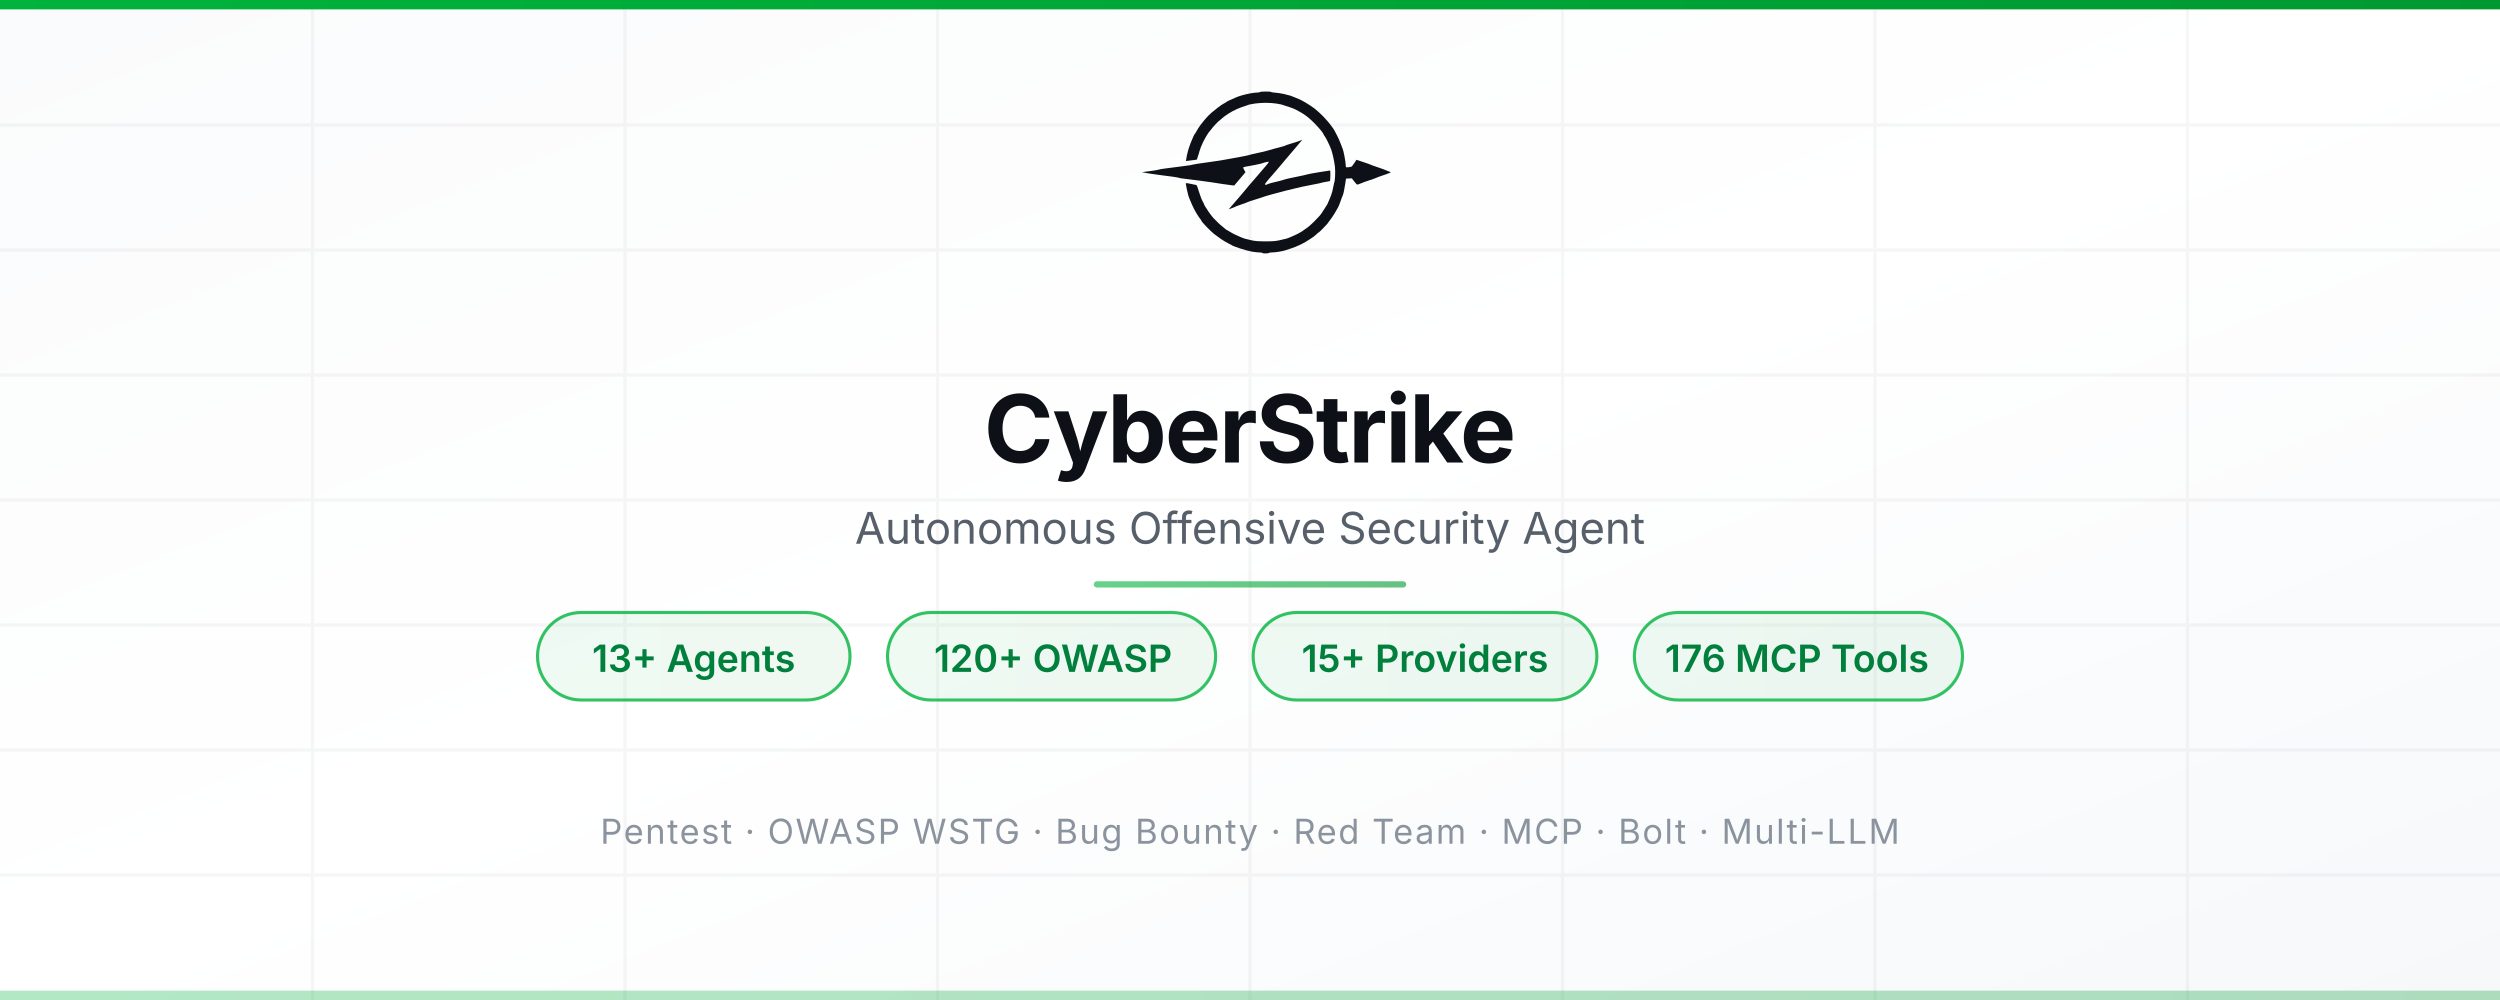
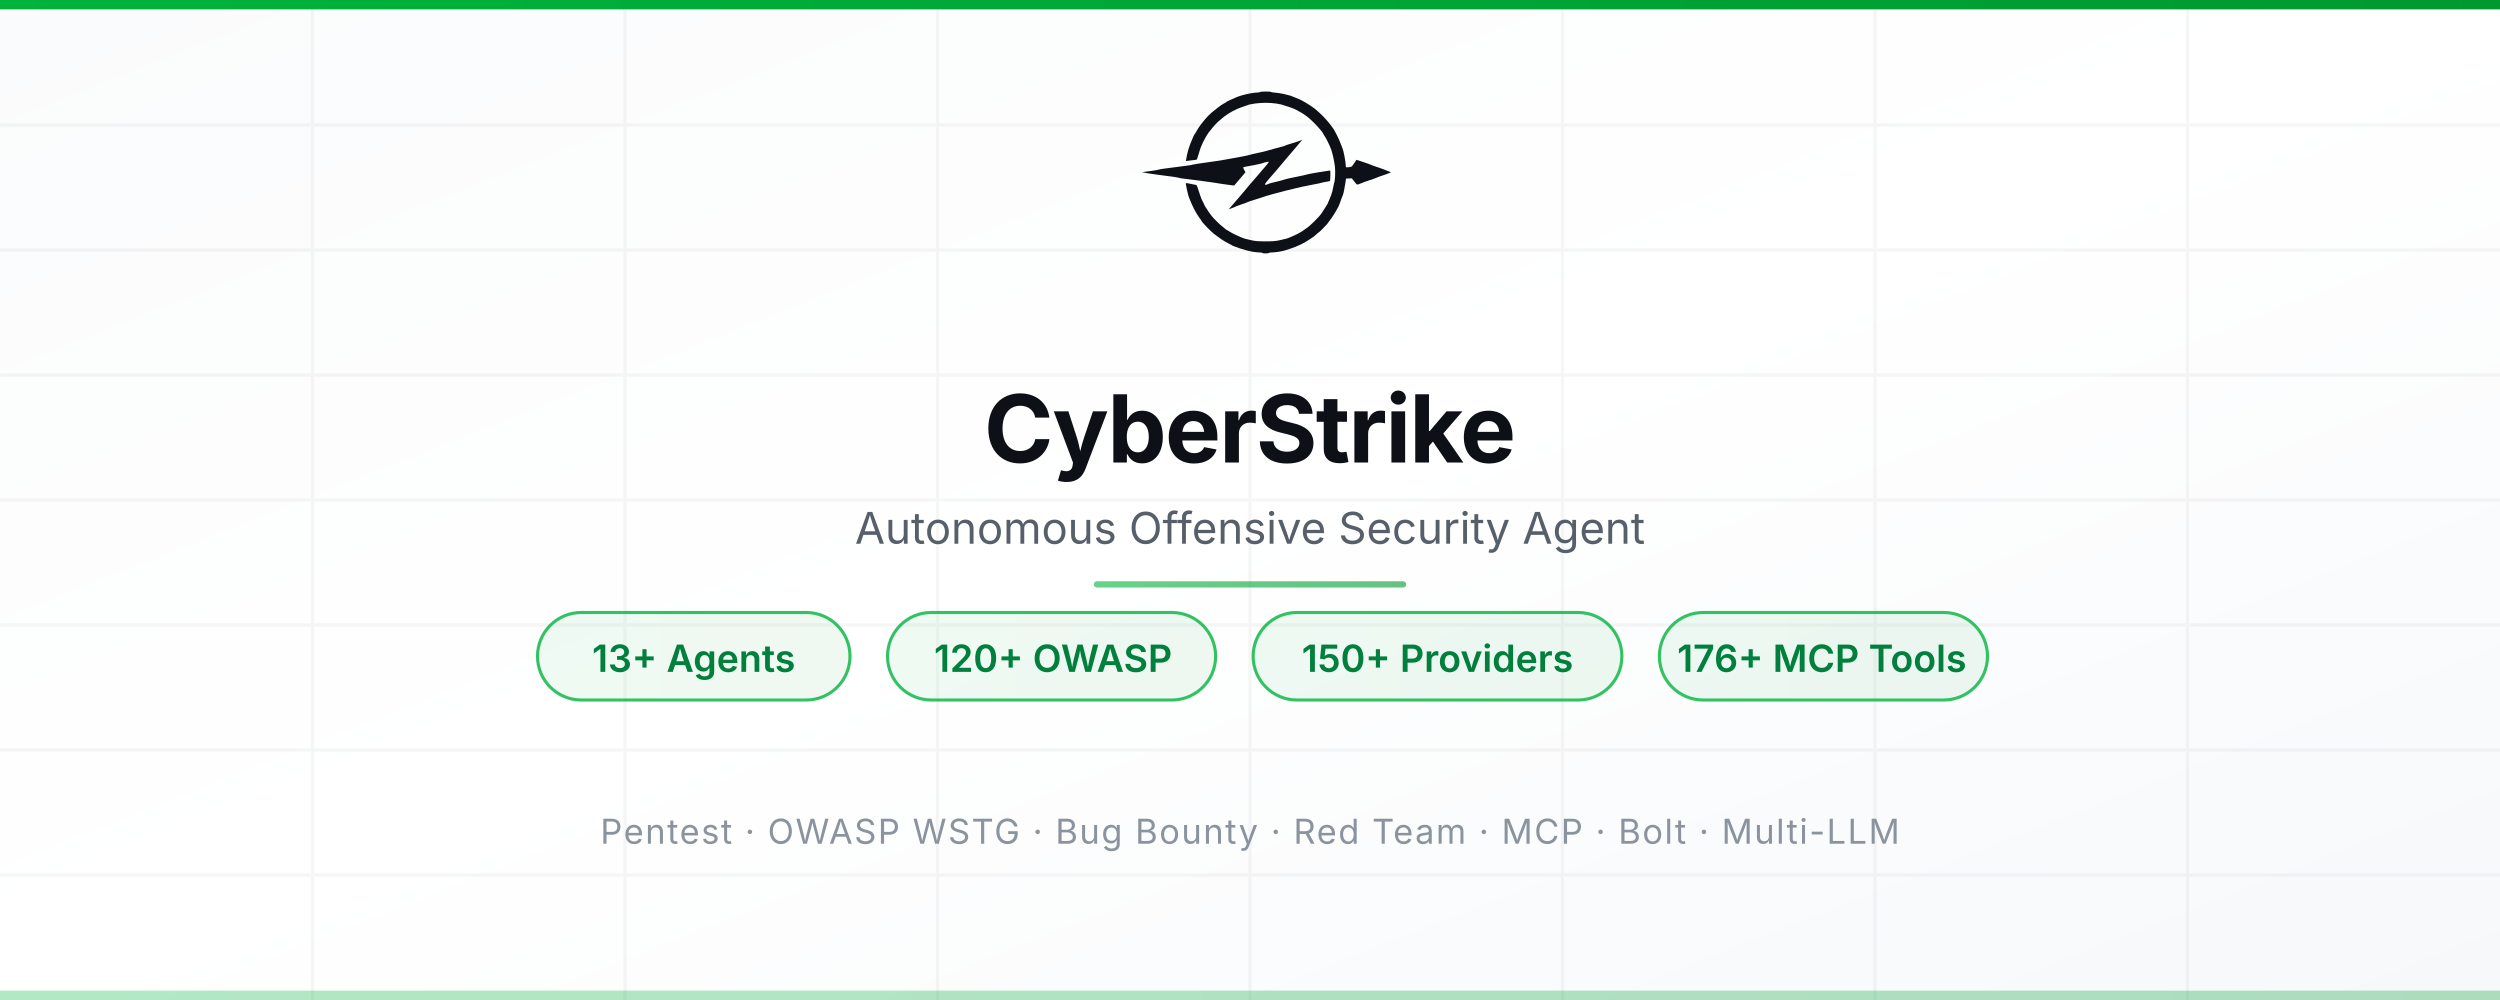
<svg xmlns="http://www.w3.org/2000/svg" width="800" height="320" viewBox="0 0 800 320">
  <defs>
    <linearGradient id="bg" x1="0%" y1="0%" x2="100%" y2="100%">
      <stop offset="0%" style="stop-color:#fafbfc" />
      <stop offset="50%" style="stop-color:#ffffff" />
      <stop offset="100%" style="stop-color:#f6f8fa" />
    </linearGradient>
    <linearGradient id="accent" x1="0%" y1="0%" x2="100%" y2="0%">
      <stop offset="0%" style="stop-color:#00b33c" />
      <stop offset="100%" style="stop-color:#009930" />
    </linearGradient>
    <linearGradient id="accent2" x1="0%" y1="0%" x2="100%" y2="0%">
      <stop offset="0%" style="stop-color:#00b33c;stop-opacity:0.08" />
      <stop offset="100%" style="stop-color:#009930;stop-opacity:0.08" />
    </linearGradient>
  </defs>
  <rect width="800" height="320" fill="url(#bg)" />
  <g opacity="0.04">
    <line x1="0" y1="40" x2="800" y2="40" stroke="#0d1117" stroke-width="1" />
    <line x1="0" y1="80" x2="800" y2="80" stroke="#0d1117" stroke-width="1" />
    <line x1="0" y1="120" x2="800" y2="120" stroke="#0d1117" stroke-width="1" />
    <line x1="0" y1="160" x2="800" y2="160" stroke="#0d1117" stroke-width="1" />
    <line x1="0" y1="200" x2="800" y2="200" stroke="#0d1117" stroke-width="1" />
    <line x1="0" y1="240" x2="800" y2="240" stroke="#0d1117" stroke-width="1" />
    <line x1="0" y1="280" x2="800" y2="280" stroke="#0d1117" stroke-width="1" />
    <line x1="100" y1="0" x2="100" y2="320" stroke="#0d1117" stroke-width="1" />
    <line x1="200" y1="0" x2="200" y2="320" stroke="#0d1117" stroke-width="1" />
    <line x1="300" y1="0" x2="300" y2="320" stroke="#0d1117" stroke-width="1" />
    <line x1="400" y1="0" x2="400" y2="320" stroke="#0d1117" stroke-width="1" />
    <line x1="500" y1="0" x2="500" y2="320" stroke="#0d1117" stroke-width="1" />
    <line x1="600" y1="0" x2="600" y2="320" stroke="#0d1117" stroke-width="1" />
    <line x1="700" y1="0" x2="700" y2="320" stroke="#0d1117" stroke-width="1" />
  </g>
  <g transform="translate(365, 15) scale(0.157)" fill="#0d1117">
    <path opacity="1" d="m243.55 92c-0.3 0.55-2.69 1-5.3 1-2.61 0-8.8 0.72-13.75 1.59-4.95 0.88-12.82 2.69-17.5 4.03-4.68 1.35-10.3 3.3-12.5 4.33-2.2 1.04-7.38 3.34-11.5 5.1-4.13 1.77-7.95 3.77-8.5 4.45-0.55 0.69-2.58 1.91-4.5 2.73-1.93 0.82-7.55 4.61-12.5 8.42-4.95 3.82-10.76 8.5-12.91 10.4-2.16 1.9-5.08 4.63-6.5 6.08-1.43 1.45-4.51 4.82-6.85 7.5-2.34 2.68-6.59 8.02-9.44 11.87-2.85 3.85-6.17 9.03-7.38 11.5-1.21 2.47-2.86 5.18-3.67 6-0.81 0.82-2.25 3.3-3.21 5.5-0.95 2.2-3.75 8.95-6.22 15-2.7 6.62-5.45 15.78-6.9 23-1.33 6.6-2.3 12.08-2.17 12.18 0.14 0.1 4.75-0.46 10.25-1.23 5.5-0.78 10.56-1.42 11.25-1.43 0.69-0.01 1.54-1.48 1.89-3.27 0.35-1.79 1.01-3.93 1.47-4.75 0.46-0.82 1.76-5.1 2.88-9.5 1.13-4.4 4.65-13.18 7.82-19.5 3.17-6.32 7.73-14.2 10.14-17.5 2.4-3.3 6.89-8.9 9.96-12.44 3.07-3.54 7.61-8.34 10.09-10.66 2.47-2.32 7.87-6.88 12-10.13 4.12-3.26 12.22-8.43 18-11.49 5.77-3.07 14.32-6.79 19-8.28 4.67-1.48 9.4-3.06 10.5-3.51 1.1-0.44 2.9-1.1 4-1.45 1.1-0.35 6.39-1.29 11.75-2.09 5.36-0.8 15.26-1.44 22-1.43 6.74 0.01 16.3 0.68 21.25 1.5 4.95 0.82 9.9 1.74 11 2.04 1.1 0.31 2.9 0.95 4 1.41 1.1 0.47 6.05 2.08 11 3.57 4.95 1.5 11.02 3.86 13.5 5.24 2.48 1.39 6.98 3.84 10 5.45 3.02 1.62 8.65 5.3 12.5 8.18 3.85 2.88 11.14 9.48 16.21 14.67 5.06 5.18 11.27 12.12 13.79 15.42 2.52 3.3 4.55 6.45 4.52 7-0.03 0.55 0.77 1.9 1.78 3 1.02 1.1 4.16 6.72 6.98 12.5 2.82 5.78 6.02 13.2 7.1 16.5 1.09 3.3 2.94 10.5 4.13 16 1.18 5.5 2.57 13.6 3.07 18 0.5 4.4 0.63 12.95 0.29 19-0.34 6.05-0.95 11.45-1.36 12-0.4 0.55-1.04 3.02-1.42 5.5-0.38 2.48-1.62 8.32-2.75 13-1.14 4.68-3.82 12.21-5.95 16.75-2.14 4.54-3.88 8.59-3.87 9 0.01 0.41-2.91 5.14-6.5 10.5-3.59 5.36-6.51 9.86-6.49 10 0.02 0.14-1.45 1.99-3.25 4.12-1.8 2.14-6.74 7.31-10.96 11.5-4.23 4.2-10.08 9.49-13 11.76-2.93 2.27-8.47 6.17-12.32 8.67-3.85 2.49-10.38 5.93-14.5 7.65-4.13 1.71-8.4 3.61-9.5 4.22-1.1 0.61-4.02 1.72-6.5 2.45-2.48 0.74-9.23 2.34-15 3.56-8.75 1.85-13.59 2.22-29 2.18-15.3-0.04-20.23-0.43-28.5-2.26-5.5-1.22-11.57-2.7-13.5-3.28-1.93-0.59-5.3-1.87-7.5-2.84-2.2-0.97-7.15-3.19-11-4.93-3.85-1.74-9.36-4.72-12.25-6.61-2.89-1.89-5.59-3.43-6-3.41-0.41 0.02-2.33-1.47-4.25-3.31-1.93-1.83-4.25-3.76-5.16-4.28-0.91-0.52-4.51-3.68-8-7.03-3.49-3.35-8.03-7.97-10.09-10.25-2.06-2.29-6.13-7.65-9.04-11.91-2.91-4.26-6.29-9.44-7.5-11.5-1.22-2.06-2.21-4.2-2.21-4.75 0-0.55-1.09-2.69-2.43-4.75-1.33-2.06-3.85-8.25-5.59-13.75-1.75-5.5-3.52-10.9-3.94-12-0.43-1.1-1.18-3.35-1.68-5-0.83-2.76-1.41-3.08-7.38-4.06-3.56-0.58-7.16-1.33-7.98-1.67-0.83-0.34-2.96-0.77-4.74-0.95-2.09-0.21-3.24 0.12-3.25 0.93-0.01 0.69 0.92 5.64 2.05 11 1.13 5.36 2.53 11.32 3.12 13.25 0.58 1.93 1.64 4.85 2.36 6.5 0.72 1.65 3.02 7.05 5.11 12 2.09 4.95 6.27 13.05 9.3 18 3.03 4.95 6.53 10.13 7.78 11.5 1.25 1.37 2.28 3.06 2.27 3.75 0 0.69 4.61 6.04 10.25 11.9 5.64 5.86 12.65 12.5 15.59 14.75 2.93 2.26 9.01 6.7 13.5 9.89 4.49 3.18 11.53 7.4 15.66 9.37 4.12 1.97 7.72 3.93 8 4.34 0.27 0.42 7.25 3.02 15.5 5.77 8.25 2.75 19.27 5.73 24.5 6.62 5.22 0.89 12.09 1.62 15.25 1.62 3.17-0.01 5.75 0.44 5.75 0.99 0 0.56 2.83 1 6.5 1 3.57 0 6.73-0.45 7-1 0.27-0.55 3.09-1 6.25-1 3.16 0 9.8-0.7 14.75-1.57 4.95-0.86 9.9-1.94 11-2.4 1.1-0.46 6.73-2.27 12.5-4.02 5.77-1.76 15.34-5.63 21.25-8.6 5.91-2.98 13.9-7.66 17.75-10.41 3.85-2.75 7.23-5 7.5-5 0.27 0 2.64-2.03 5.25-4.51 2.61-2.47 5.09-4.5 5.5-4.5 0.41 0.01 3.89-3.25 7.72-7.24 3.84-3.99 8-8.39 9.25-9.79 1.26-1.4 5.26-6.8 8.89-12 3.64-5.2 7.86-11.94 9.39-14.96 1.52-3.02 3.09-5.73 3.48-6 0.39-0.27 2.08-4.1 3.75-8.5 1.66-4.4 3.59-9.8 4.28-12 0.69-2.2 1.61-4.45 2.05-5 0.44-0.55 1.54-4.6 2.45-9 0.91-4.4 2.21-11.82 2.88-16.5l1.21-8.5 11.9-0.56c9.41 12.48 10.3 13.19 12.5 12.6 1.37-0.36 4.3-1.51 6.5-2.56 2.2-1.04 9.62-3.73 16.5-5.96 6.87-2.23 13.62-4.65 15-5.38 1.37-0.74 7.67-3.06 14-5.16 6.32-2.1 12.4-4.35 13.5-4.98 1.84-1.07 1.69-1.26-2-2.44-2.2-0.71-5.8-2.12-8-3.14-2.2-1.03-9.63-3.73-16.5-6-6.88-2.28-12.95-4.48-13.5-4.9-0.55-0.41-6.85-2.68-14-5.03-7.15-2.36-13.45-4.46-14-4.68-0.55-0.22-1.6 0.86-2.34 2.4-0.74 1.53-2.01 3.47-2.82 4.29-0.82 0.82-2.27 2.85-3.23 4.5-1.5 2.57-2.52 3.09-7.18 3.64-2.99 0.35-5.77 0.46-6.18 0.25-0.41-0.22-0.75-2.42-0.75-4.89 0-2.47-1.13-10.35-2.5-17.5-1.38-7.15-2.95-13.79-3.5-14.75-0.55-0.96-2.51-6.03-4.35-11.25-1.85-5.22-5.37-13.1-7.84-17.5-2.46-4.4-4.72-8.68-5.02-9.5-0.3-0.82-3.38-5.32-6.85-10-3.47-4.68-10.61-12.94-15.87-18.37-5.26-5.43-13.17-12.62-17.57-15.98-4.4-3.36-12.73-8.86-18.5-12.22-5.77-3.36-11.63-6.46-13-6.89-1.38-0.43-4.75-1.81-7.5-3.07-2.75-1.26-7.25-3.05-10-3.96-2.75-0.92-9.05-2.54-14-3.61-4.95-1.06-12.75-2.22-17.33-2.57-4.58-0.34-8.3-1.01-8.25-1.48 0.04-0.47-4.85-0.85-10.87-0.85-6.27 0-11.19 0.43-11.5 1z" />
    <path opacity="1" d="m326.5 190.55c-1.65 0.85-9.3 3.41-17 5.69-7.7 2.29-14.23 4.44-14.5 4.79-0.27 0.35-2.3 1.12-4.5 1.7-2.2 0.58-9.4 2.47-16 4.19-6.6 1.73-13.8 3.79-16 4.58-2.2 0.79-10.75 2.83-19 4.53-8.25 1.7-15.68 3.45-16.5 3.89-0.82 0.45-7.8 2-15.5 3.45-7.7 1.44-19.18 3.55-25.5 4.68-6.32 1.13-15.1 2.7-19.5 3.48-4.4 0.79-18.35 2.81-31 4.5-12.65 1.68-23.9 3.44-25 3.91-1.1 0.47-6.05 1.37-11 2-4.95 0.63-15.53 2.03-23.5 3.11-7.97 1.08-18.55 2.45-23.5 3.05-4.95 0.6-9.9 1.47-11 1.94-1.1 0.47-6.72 1.52-12.5 2.34-5.78 0.82-13.2 1.83-16.5 2.24l-6 0.74c6.2 1.19 10.47 1.99 13.5 2.54 3.02 0.56 12.7 1.94 21.5 3.08 8.8 1.14 21.17 2.76 27.5 3.59 6.33 0.84 12.4 1.91 13.5 2.4 1.1 0.48 4.47 1.11 7.5 1.39 3.03 0.28 16.3 1.93 29.5 3.67 13.2 1.74 26.47 3.56 29.5 4.05 3.03 0.49 12.7 2 21.5 3.35 8.8 1.36 17.87 2.6 20.17 2.77l4.16 0.3 22.9-27c-3.65-6.2-4.71-8.56-4.72-9.25 0-0.69 1.68-1.51 3.74-1.83 2.06-0.32 10.72-1.93 19.25-3.57 8.53-1.65 15.95-3.36 16.5-3.81 0.55-0.44 3.36-1.31 6.25-1.92 2.89-0.62 5.48-1.12 5.75-1.12 0.27 0 0.5 0.45 0.5 1 0 0.55-3.26 4.76-7.25 9.36-3.99 4.59-12.78 14.83-19.54 22.75-6.76 7.91-13.51 15.73-15 17.37-1.49 1.64-3.39 3.95-4.21 5.14-0.82 1.19-6.91 8.4-13.52 16.02-6.62 7.62-14.27 16.47-17 19.67l-4.98 5.8c9.3-3.33 12.45-4.66 13-5.1 0.55-0.45 6.62-2.73 13.5-5.08 6.87-2.35 12.72-4.56 13-4.91 0.28-0.35 7.03-2.59 15-4.97 7.97-2.39 15.4-4.79 16.5-5.35 1.1-0.55 9.2-2.98 18-5.39 8.8-2.42 20.27-5.47 25.5-6.79 5.23-1.31 13.55-3.33 18.5-4.49 4.95-1.16 12.82-3 17.5-4.09 4.68-1.09 14.8-3.11 22.5-4.5 7.7-1.39 14.9-2.91 16-3.39 1.1-0.48 5.37-1.39 9.5-2.02 4.12-0.64 7.73-1.39 8-1.67 0.27-0.29 0.61-5.21 0.75-10.94 0.19-7.81-0.06-10.42-1-10.41-0.69 0-10.93 1.59-22.75 3.53-11.82 1.93-22.4 3.93-23.5 4.44-1.1 0.52-11.45 2.81-23 5.1-11.55 2.29-21.68 4.55-22.5 5.01-0.82 0.46-6.23 2.04-12 3.5-5.77 1.47-12.3 3.03-14.5 3.48-2.2 0.44-5.35 1.47-7 2.29-1.65 0.81-3.85 1.63-4.9 1.81-1.04 0.18-2.05-0.23-2.25-0.92-0.19-0.69 2.91-4.97 6.9-9.51 3.99-4.54 11.32-12.98 16.29-18.75 4.97-5.77 10.82-12.7 13-15.41 2.18-2.7 5.08-6.19 6.46-7.74 1.37-1.56 3.92-4.52 5.66-6.59 1.74-2.06 8.83-10.39 15.75-18.5 6.91-8.11 12.47-14.75 12.33-14.74-0.13 0-1.59 0.7-3.24 1.54z" />
  </g>
  <text x="400" y="148" text-anchor="middle" fill="#0d1117" font-family="system-ui, -apple-system, 'Segoe UI', sans-serif" font-size="30" font-weight="700" letter-spacing="-0.5">CyberStrike</text>
  <text x="400" y="174" text-anchor="middle" fill="#57606a" font-family="system-ui, -apple-system, 'Segoe UI', sans-serif" font-size="14" font-weight="400">Autonomous Offensive Security Agent</text>
  <rect x="350" y="186" width="100" height="2" rx="1" fill="url(#accent)" opacity="0.6" />
  <g transform="translate(400, 210)" text-anchor="middle">
    <rect x="-228" y="-14" width="100" height="28" rx="14" fill="url(#accent2)" stroke="#00b33c" stroke-width="1" opacity="0.8" />
    <text x="-178" y="5" fill="#00803c" font-family="system-ui, -apple-system, sans-serif" font-size="12" font-weight="600">13+ Agents</text>
    <rect x="-116" y="-14" width="105" height="28" rx="14" fill="url(#accent2)" stroke="#00b33c" stroke-width="1" opacity="0.8" />
    <text x="-63" y="5" fill="#00803c" font-family="system-ui, -apple-system, sans-serif" font-size="12" font-weight="600">120+ OWASP</text>
-     <rect x="1" y="-14" width="110" height="28" rx="14" fill="url(#accent2)" stroke="#00b33c" stroke-width="1" opacity="0.8" />
-     <text x="56" y="5" fill="#00803c" font-family="system-ui, -apple-system, sans-serif" font-size="12" font-weight="600">15+ Providers</text>
-     <rect x="123" y="-14" width="105" height="28" rx="14" fill="url(#accent2)" stroke="#00b33c" stroke-width="1" opacity="0.8" />
-     <text x="175" y="5" fill="#00803c" font-family="system-ui, -apple-system, sans-serif" font-size="12" font-weight="600">176 MCP Tools</text>
+     <rect x="1" y="-14" width="118" height="28" rx="14" fill="url(#accent2)" stroke="#00b33c" stroke-width="1" opacity="0.8" />
+     <text x="60" y="5" fill="#00803c" font-family="system-ui, -apple-system, sans-serif" font-size="12" font-weight="600">150+ Providers</text>
+     <rect x="131" y="-14" width="105" height="28" rx="14" fill="url(#accent2)" stroke="#00b33c" stroke-width="1" opacity="0.8" />
+     <text x="183" y="5" fill="#00803c" font-family="system-ui, -apple-system, sans-serif" font-size="12" font-weight="600">176+ MCP Tools</text>
  </g>
  <text x="400" y="270" text-anchor="middle" fill="#8b949e" font-family="system-ui, -apple-system, sans-serif" font-size="11" font-weight="400" letter-spacing="0.5">
    Pentest  ·  OWASP WSTG  ·  Bug Bounty  ·  Red Team  ·  MCP  ·  Bolt  ·  Multi-LLM
  </text>
  <rect x="0" y="0" width="800" height="3" fill="url(#accent)" />
  <rect x="0" y="317" width="800" height="3" fill="url(#accent)" opacity="0.3" />
</svg>
